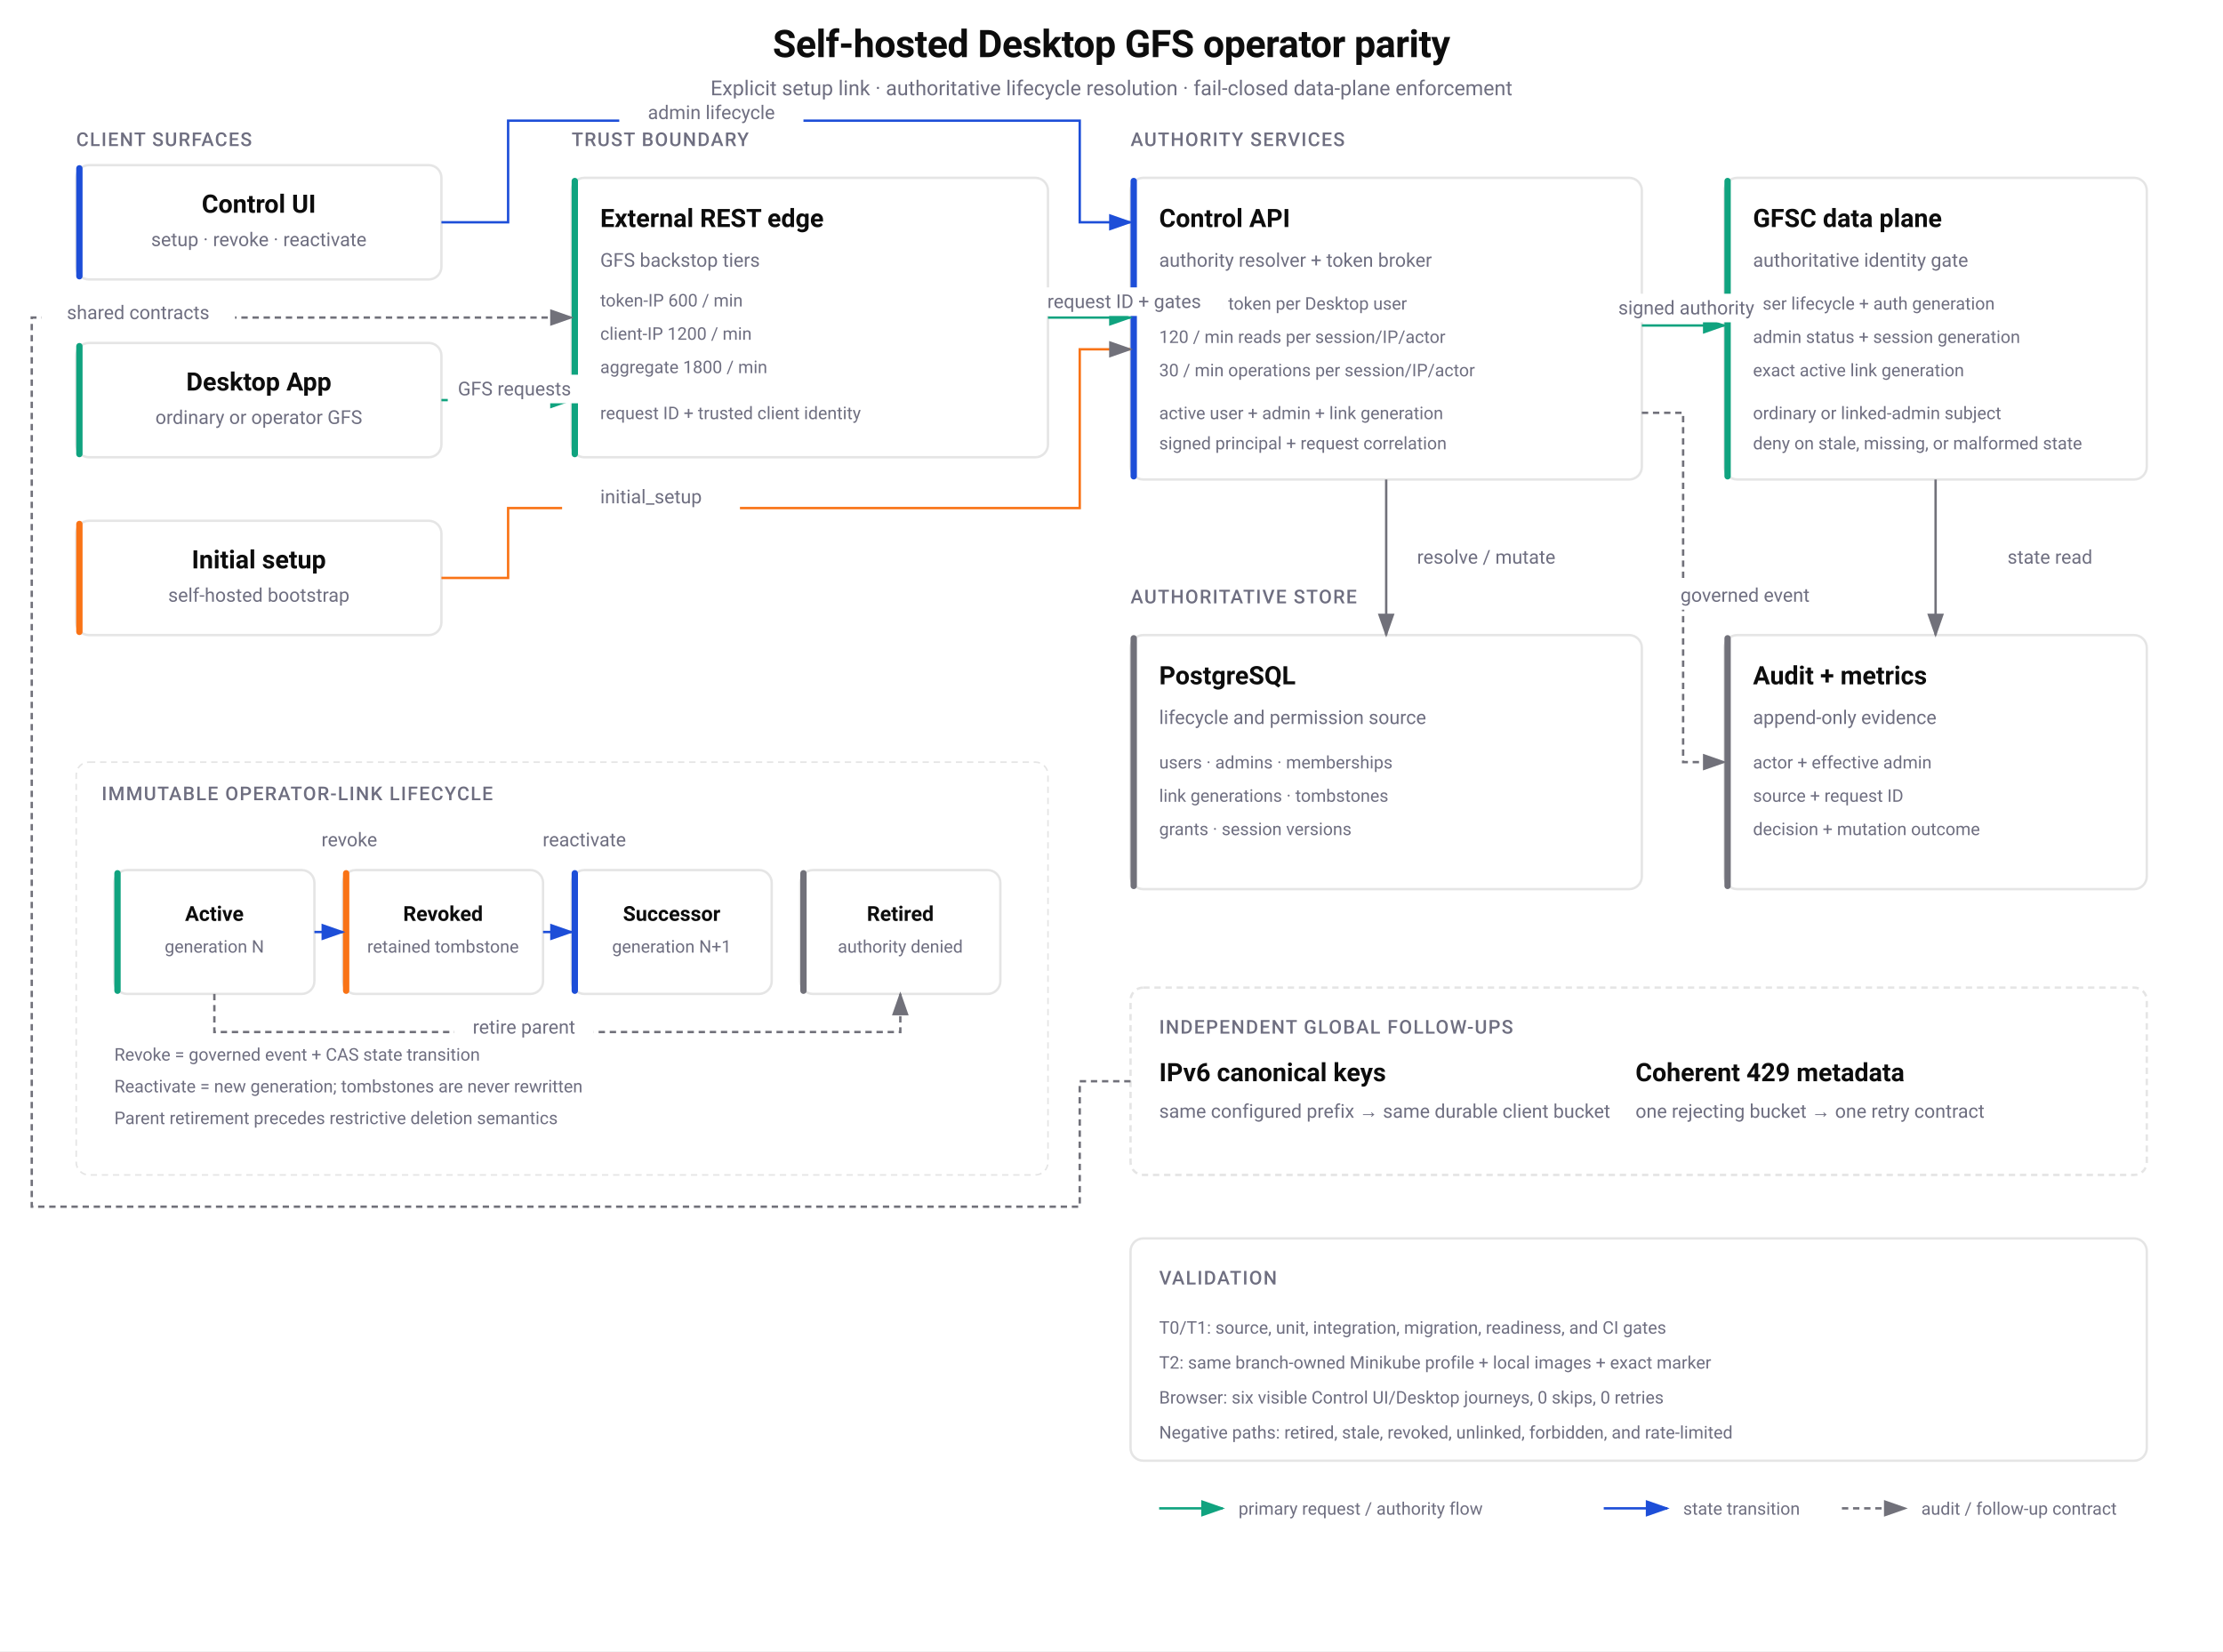
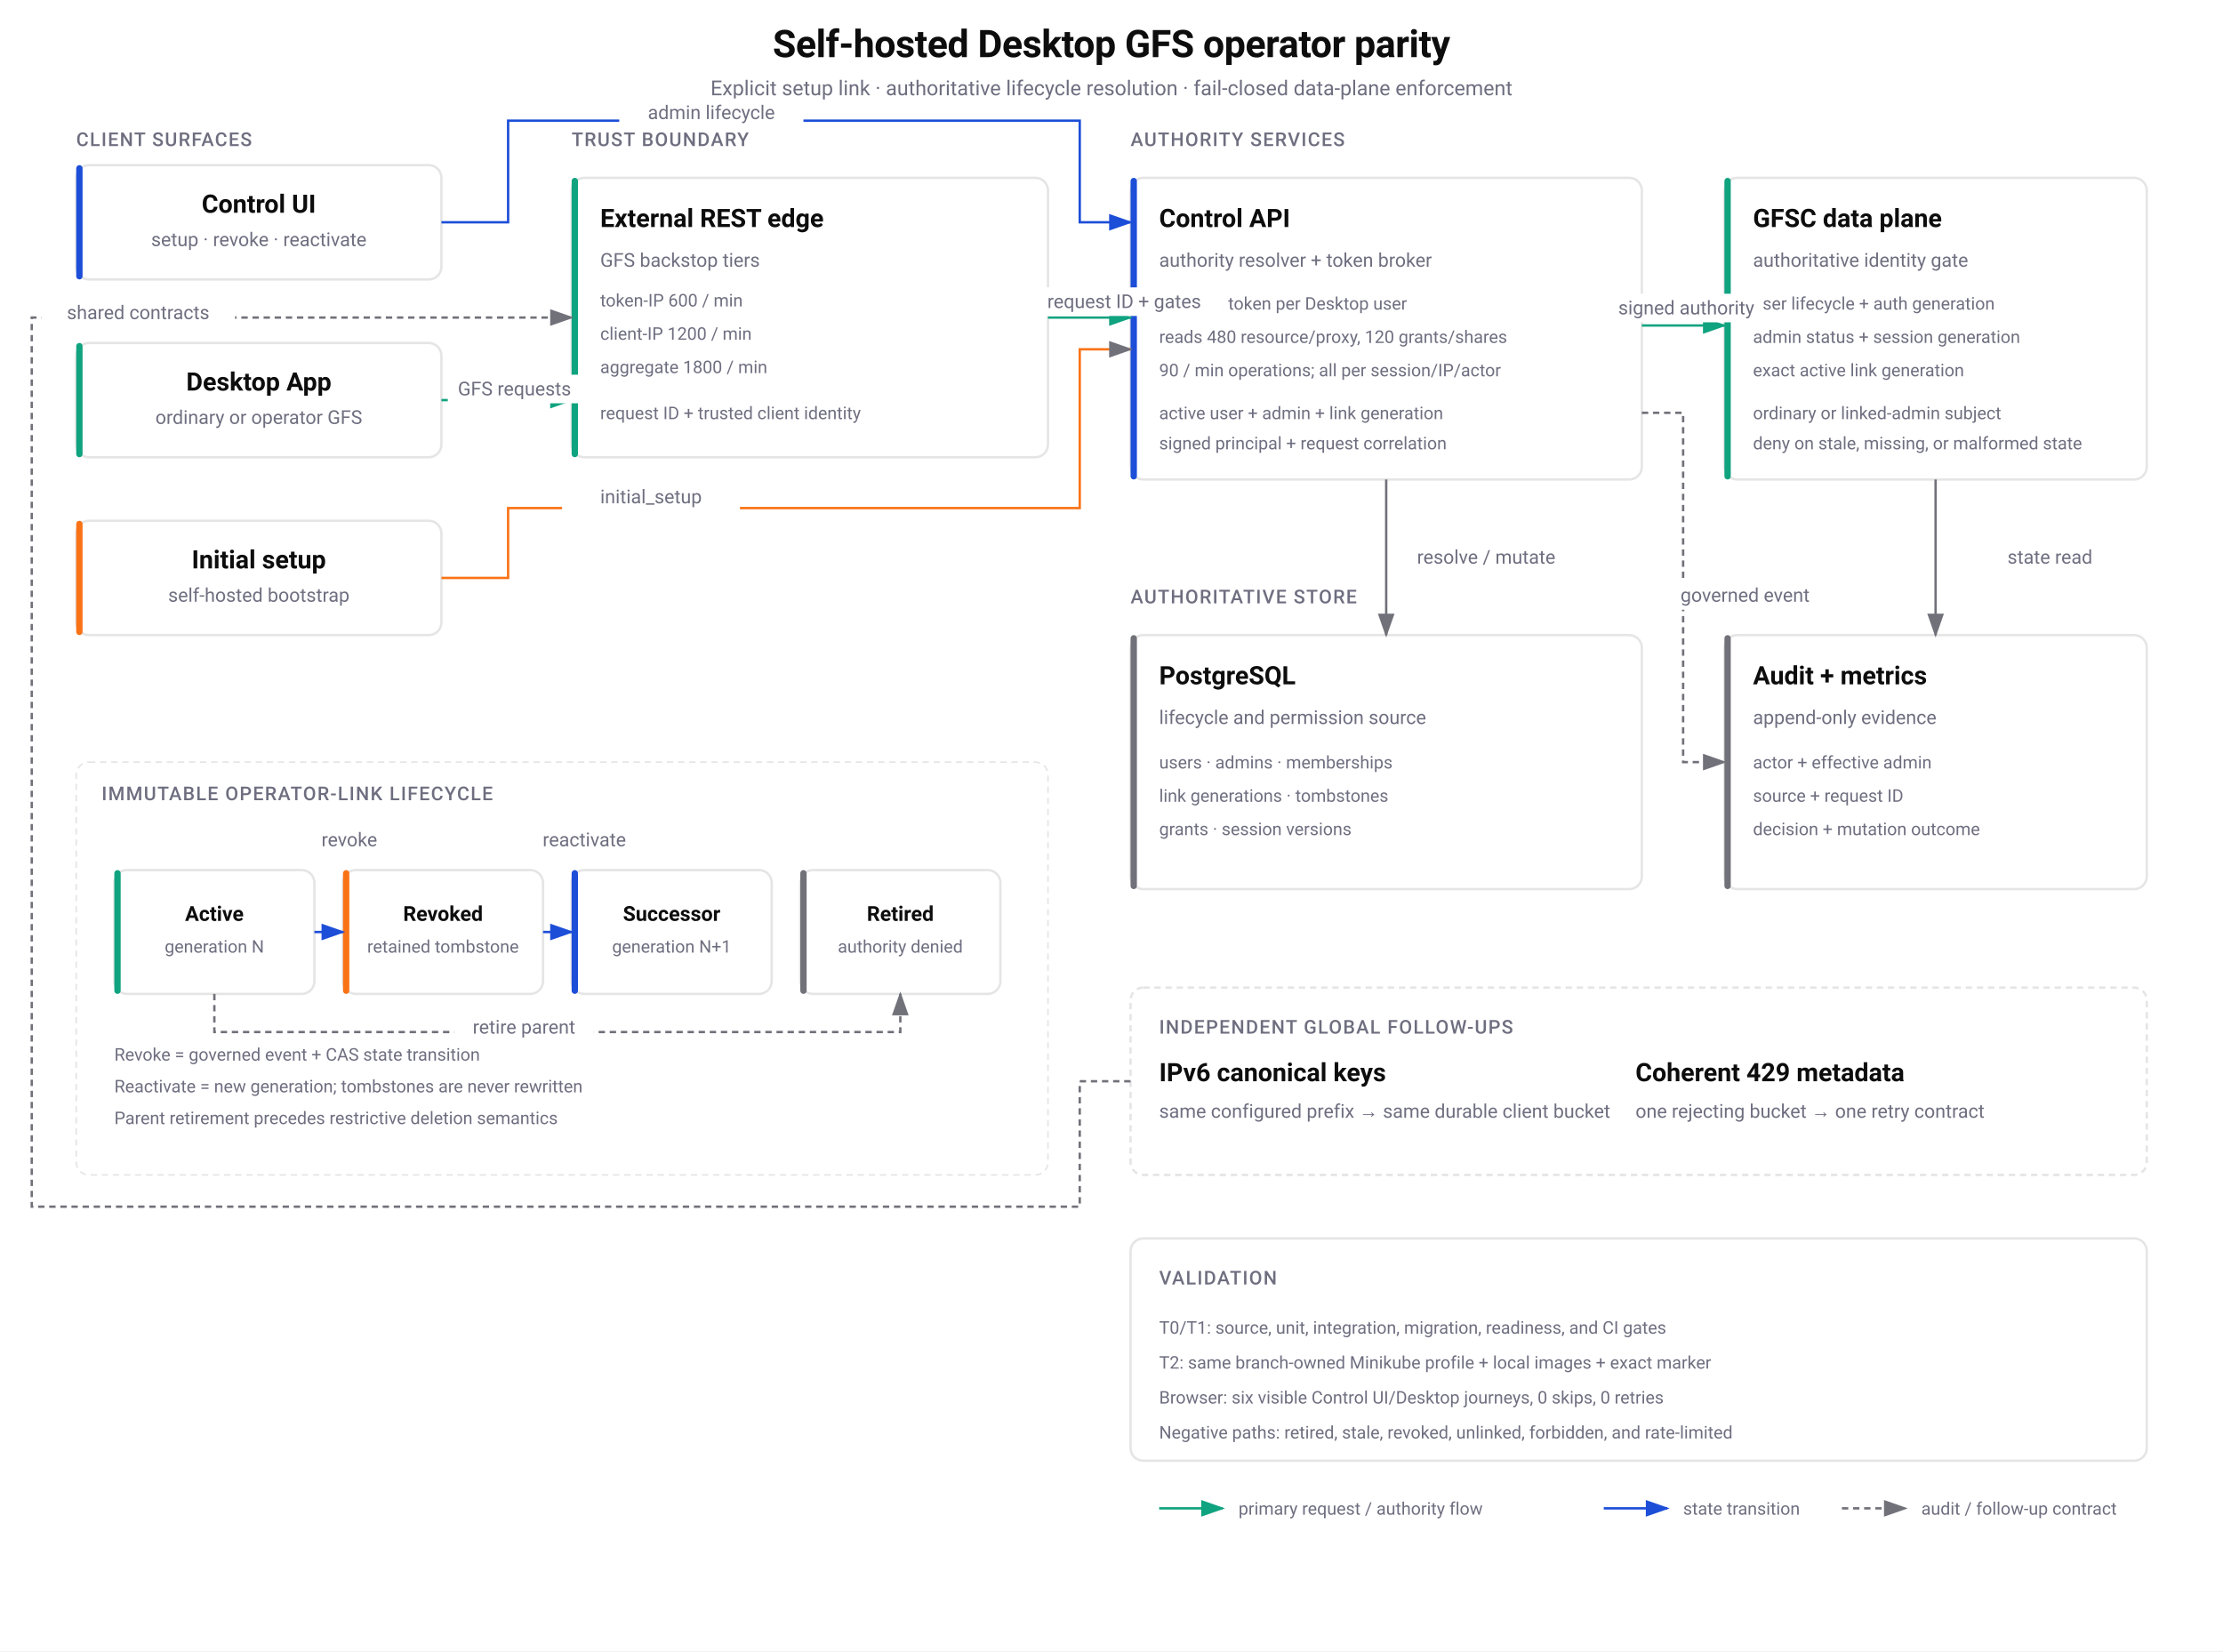
<svg xmlns="http://www.w3.org/2000/svg" viewBox="0 0 1400 1040" width="1400" height="1040">
  <style>
    text { font-family: -apple-system, BlinkMacSystemFont, 'Segoe UI', Roboto, 'Helvetica Neue', Arial, sans-serif; }
    .title { font-size: 24px; font-weight: 600; fill: #0d0d0d; letter-spacing: -0.01em; }
    .subtitle { font-size: 13px; fill: #6e6e80; }
    .section { font-size: 12px; font-weight: 500; fill: #6e6e80; letter-spacing: 0.06em; }
    .node-title { font-size: 16px; font-weight: 600; fill: #0d0d0d; }
    .node-copy { font-size: 12px; fill: #6e6e80; }
    .small { font-size: 11px; fill: #6e6e80; }
    .label { font-size: 12px; fill: #6e6e80; }
    .state-title { font-size: 13px; font-weight: 600; fill: #0d0d0d; }
    .state-copy { font-size: 11px; fill: #6e6e80; }
  </style>
  <defs>
    <marker id="arrow-green" markerWidth="10" markerHeight="7" refX="9" refY="3.5" orient="auto">
      <polygon points="0 0, 10 3.5, 0 7" fill="#10a37f" />
    </marker>
    <marker id="arrow-blue" markerWidth="10" markerHeight="7" refX="9" refY="3.5" orient="auto">
      <polygon points="0 0, 10 3.5, 0 7" fill="#1d4ed8" />
    </marker>
    <marker id="arrow-gray" markerWidth="10" markerHeight="7" refX="9" refY="3.5" orient="auto">
      <polygon points="0 0, 10 3.5, 0 7" fill="#71717a" />
    </marker>
  </defs>
  <rect width="1400" height="1040" fill="#ffffff" />
  <text x="700" y="36" text-anchor="middle" class="title">Self-hosted Desktop GFS operator parity</text>
  <text x="700" y="60" text-anchor="middle" class="subtitle">Explicit setup link · authoritative lifecycle resolution · fail-closed data-plane enforcement</text>
  <text x="48" y="92" class="section">CLIENT SURFACES</text>
  <rect x="48" y="104" width="230" height="72" rx="8" fill="#ffffff" stroke="#e5e5e5" stroke-width="1.5" />
  <rect x="48" y="104" width="4" height="72" rx="2" fill="#1d4ed8" />
  <text x="163" y="134" text-anchor="middle" class="node-title">Control UI</text>
  <text x="163" y="155" text-anchor="middle" class="node-copy">setup · revoke · reactivate</text>
  <rect x="48" y="216" width="230" height="72" rx="8" fill="#ffffff" stroke="#e5e5e5" stroke-width="1.5" />
  <rect x="48" y="216" width="4" height="72" rx="2" fill="#10a37f" />
  <text x="163" y="246" text-anchor="middle" class="node-title">Desktop App</text>
  <text x="163" y="267" text-anchor="middle" class="node-copy">ordinary or operator GFS</text>
  <rect x="48" y="328" width="230" height="72" rx="8" fill="#ffffff" stroke="#e5e5e5" stroke-width="1.5" />
  <rect x="48" y="328" width="4" height="72" rx="2" fill="#f97316" />
  <text x="163" y="358" text-anchor="middle" class="node-title">Initial setup</text>
  <text x="163" y="379" text-anchor="middle" class="node-copy">self-hosted bootstrap</text>
  <text x="360" y="92" class="section">TRUST BOUNDARY</text>
  <rect x="360" y="112" width="300" height="176" rx="8" fill="#ffffff" stroke="#e5e5e5" stroke-width="1.5" />
  <rect x="360" y="112" width="4" height="176" rx="2" fill="#10a37f" />
  <text x="378" y="143" class="node-title">External REST edge</text>
  <text x="378" y="168" class="node-copy">GFS backstop tiers</text>
  <text x="378" y="193" class="small">token-IP 600 / min</text>
  <text x="378" y="214" class="small">client-IP 1200 / min</text>
  <text x="378" y="235" class="small">aggregate 1800 / min</text>
  <text x="378" y="264" class="small">request ID + trusted client identity</text>
  <text x="712" y="92" class="section">AUTHORITY SERVICES</text>
  <rect x="712" y="112" width="322" height="190" rx="8" fill="#ffffff" stroke="#e5e5e5" stroke-width="1.5" />
  <rect x="712" y="112" width="4" height="190" rx="2" fill="#1d4ed8" />
  <text x="730" y="143" class="node-title">Control API</text>
  <text x="730" y="168" class="node-copy">authority resolver + token broker</text>
  <text x="730" y="195" class="small">10 / min token per Desktop user</text>
-   <text x="730" y="216" class="small">120 / min reads per session/IP/actor</text>
-   <text x="730" y="237" class="small">30 / min operations per session/IP/actor</text>
+   <text x="730" y="216" class="small">reads 480 resource/proxy, 120 grants/shares</text>
+   <text x="730" y="237" class="small">90 / min operations; all per session/IP/actor</text>
  <text x="730" y="264" class="small">active user + admin + link generation</text>
  <text x="730" y="283" class="small">signed principal + request correlation</text>
  <rect x="1086" y="112" width="266" height="190" rx="8" fill="#ffffff" stroke="#e5e5e5" stroke-width="1.5" />
  <rect x="1086" y="112" width="4" height="190" rx="2" fill="#10a37f" />
  <text x="1104" y="143" class="node-title">GFSC data plane</text>
  <text x="1104" y="168" class="node-copy">authoritative identity gate</text>
  <text x="1104" y="195" class="small">user lifecycle + auth generation</text>
  <text x="1104" y="216" class="small">admin status + session generation</text>
  <text x="1104" y="237" class="small">exact active link generation</text>
  <text x="1104" y="264" class="small">ordinary or linked-admin subject</text>
  <text x="1104" y="283" class="small">deny on stale, missing, or malformed state</text>
  <text x="712" y="380" class="section">AUTHORITATIVE STORE</text>
  <rect x="712" y="400" width="322" height="160" rx="8" fill="#ffffff" stroke="#e5e5e5" stroke-width="1.5" />
  <rect x="712" y="400" width="4" height="160" rx="2" fill="#71717a" />
  <text x="730" y="431" class="node-title">PostgreSQL</text>
  <text x="730" y="456" class="node-copy">lifecycle and permission source</text>
  <text x="730" y="484" class="small">users · admins · memberships</text>
  <text x="730" y="505" class="small">link generations · tombstones</text>
  <text x="730" y="526" class="small">grants · session versions</text>
  <rect x="1086" y="400" width="266" height="160" rx="8" fill="#ffffff" stroke="#e5e5e5" stroke-width="1.5" />
  <rect x="1086" y="400" width="4" height="160" rx="2" fill="#71717a" />
  <text x="1104" y="431" class="node-title">Audit + metrics</text>
  <text x="1104" y="456" class="node-copy">append-only evidence</text>
  <text x="1104" y="484" class="small">actor + effective admin</text>
  <text x="1104" y="505" class="small">source + request ID</text>
  <text x="1104" y="526" class="small">decision + mutation outcome</text>
  <rect x="48" y="480" width="612" height="260" rx="8" fill="none" stroke="#e5e5e5" stroke-width="1" stroke-dasharray="4,3" />
  <text x="64" y="504" class="section">IMMUTABLE OPERATOR-LINK LIFECYCLE</text>
  <rect x="72" y="548" width="126" height="78" rx="8" fill="#ffffff" stroke="#e5e5e5" stroke-width="1.5" />
  <rect x="72" y="548" width="4" height="78" rx="2" fill="#10a37f" />
  <text x="135" y="580" text-anchor="middle" class="state-title">Active</text>
  <text x="135" y="600" text-anchor="middle" class="state-copy">generation N</text>
  <rect x="216" y="548" width="126" height="78" rx="8" fill="#ffffff" stroke="#e5e5e5" stroke-width="1.5" />
  <rect x="216" y="548" width="4" height="78" rx="2" fill="#f97316" />
  <text x="279" y="580" text-anchor="middle" class="state-title">Revoked</text>
  <text x="279" y="600" text-anchor="middle" class="state-copy">retained tombstone</text>
  <rect x="360" y="548" width="126" height="78" rx="8" fill="#ffffff" stroke="#e5e5e5" stroke-width="1.5" />
  <rect x="360" y="548" width="4" height="78" rx="2" fill="#1d4ed8" />
  <text x="423" y="580" text-anchor="middle" class="state-title">Successor</text>
  <text x="423" y="600" text-anchor="middle" class="state-copy">generation N+1</text>
  <rect x="504" y="548" width="126" height="78" rx="8" fill="#ffffff" stroke="#e5e5e5" stroke-width="1.5" />
  <rect x="504" y="548" width="4" height="78" rx="2" fill="#71717a" />
  <text x="567" y="580" text-anchor="middle" class="state-title">Retired</text>
  <text x="567" y="600" text-anchor="middle" class="state-copy">authority denied</text>
  <text x="72" y="668" class="small">Revoke = governed event + CAS state transition</text>
  <text x="72" y="688" class="small">Reactivate = new generation; tombstones are never rewritten</text>
  <text x="72" y="708" class="small">Parent retirement precedes restrictive deletion semantics</text>
  <rect x="712" y="622" width="640" height="118" rx="8" fill="#ffffff" stroke="#e5e5e5" stroke-width="1.5" stroke-dasharray="4,3" />
  <text x="730" y="651" class="section">INDEPENDENT GLOBAL FOLLOW-UPS</text>
  <text x="730" y="681" class="node-title">IPv6 canonical keys</text>
  <text x="730" y="704" class="node-copy">same configured prefix → same durable client bucket</text>
  <text x="1030" y="681" class="node-title">Coherent 429 metadata</text>
  <text x="1030" y="704" class="node-copy">one rejecting bucket → one retry contract</text>
  <rect x="712" y="780" width="640" height="140" rx="8" fill="#ffffff" stroke="#e5e5e5" stroke-width="1.5" />
  <text x="730" y="809" class="section">VALIDATION</text>
  <text x="730" y="840" class="small">T0/T1: source, unit, integration, migration, readiness, and CI gates</text>
  <text x="730" y="862" class="small">T2: same branch-owned Minikube profile + local images + exact marker</text>
  <text x="730" y="884" class="small">Browser: six visible Control UI/Desktop journeys, 0 skips, 0 retries</text>
  <text x="730" y="906" class="small">Negative paths: retired, stale, revoked, unlinked, forbidden, and rate-limited</text>
  <path d="M 278 140 H 320 V 76 H 680 V 140 H 712" fill="none" stroke="#1d4ed8" stroke-width="1.5" marker-end="url(#arrow-blue)" />
  <rect x="390" y="62" width="116" height="18" fill="#ffffff" />
  <text x="448" y="75" text-anchor="middle" class="label">admin lifecycle</text>
  <path d="M 278 252 H 360" fill="none" stroke="#10a37f" stroke-width="1.5" marker-end="url(#arrow-green)" />
  <rect x="282" y="236" width="84" height="18" fill="#ffffff" />
  <text x="324" y="249" text-anchor="middle" class="label">GFS requests</text>
  <path d="M 278 364 H 320 V 320 H 680 V 220 H 712" fill="none" stroke="#f97316" stroke-width="1.5" marker-end="url(#arrow-gray)" />
  <rect x="354" y="304" width="112" height="18" fill="#ffffff" />
  <text x="410" y="317" text-anchor="middle" class="label">initial_setup</text>
  <path d="M 660 200 H 712" fill="none" stroke="#10a37f" stroke-width="1.5" marker-end="url(#arrow-green)" />
  <rect x="646" y="181" width="124" height="18" fill="#ffffff" />
  <text x="708" y="194" text-anchor="middle" class="label">request ID + gates</text>
  <path d="M 1034 205 H 1086" fill="none" stroke="#10a37f" stroke-width="1.5" marker-end="url(#arrow-green)" />
  <rect x="1014" y="185" width="96" height="18" fill="#ffffff" />
  <text x="1062" y="198" text-anchor="middle" class="label">signed authority</text>
  <path d="M 873 302 V 400" fill="none" stroke="#71717a" stroke-width="1.5" marker-end="url(#arrow-gray)" />
  <rect x="882" y="342" width="108" height="18" fill="#ffffff" />
  <text x="936" y="355" text-anchor="middle" class="label">resolve / mutate</text>
  <path d="M 1219 302 V 400" fill="none" stroke="#71717a" stroke-width="1.5" marker-end="url(#arrow-gray)" />
  <rect x="1228" y="342" width="126" height="18" fill="#ffffff" />
  <text x="1291" y="355" text-anchor="middle" class="label">state read</text>
  <path d="M 1034 260 H 1060 V 480 H 1086" fill="none" stroke="#71717a" stroke-width="1.5" stroke-dasharray="4,3" marker-end="url(#arrow-gray)" />
  <rect x="1038" y="366" width="122" height="18" fill="#ffffff" />
  <text x="1099" y="379" text-anchor="middle" class="label">governed event</text>
  <path d="M 198 587 H 216" fill="none" stroke="#1d4ed8" stroke-width="1.5" marker-end="url(#arrow-blue)" />
  <rect x="190" y="520" width="60" height="18" fill="#ffffff" />
  <text x="220" y="533" text-anchor="middle" class="label">revoke</text>
  <path d="M 342 587 H 360" fill="none" stroke="#1d4ed8" stroke-width="1.5" marker-end="url(#arrow-blue)" />
  <rect x="330" y="520" width="76" height="18" fill="#ffffff" />
  <text x="368" y="533" text-anchor="middle" class="label">reactivate</text>
  <path d="M 135 626 V 650 H 567 V 626" fill="none" stroke="#71717a" stroke-width="1.5" stroke-dasharray="4,3" marker-end="url(#arrow-gray)" />
  <rect x="286" y="638" width="88" height="18" fill="#ffffff" />
  <text x="330" y="651" text-anchor="middle" class="label">retire parent</text>
  <path d="M 712 681 H 680 V 760 H 20 V 200 H 360" fill="none" stroke="#71717a" stroke-width="1.5" stroke-dasharray="4,3" marker-end="url(#arrow-gray)" />
  <rect x="26" y="188" width="122" height="18" fill="#ffffff" />
  <text x="87" y="201" text-anchor="middle" class="label">shared contracts</text>
  <line x1="730" y1="950" x2="770" y2="950" stroke="#10a37f" stroke-width="1.5" marker-end="url(#arrow-green)" />
  <text x="780" y="954" class="small">primary request / authority flow</text>
  <line x1="1010" y1="950" x2="1050" y2="950" stroke="#1d4ed8" stroke-width="1.5" marker-end="url(#arrow-blue)" />
  <text x="1060" y="954" class="small">state transition</text>
  <line x1="1160" y1="950" x2="1200" y2="950" stroke="#71717a" stroke-width="1.5" stroke-dasharray="4,3" marker-end="url(#arrow-gray)" />
  <text x="1210" y="954" class="small">audit / follow-up contract</text>
</svg>
